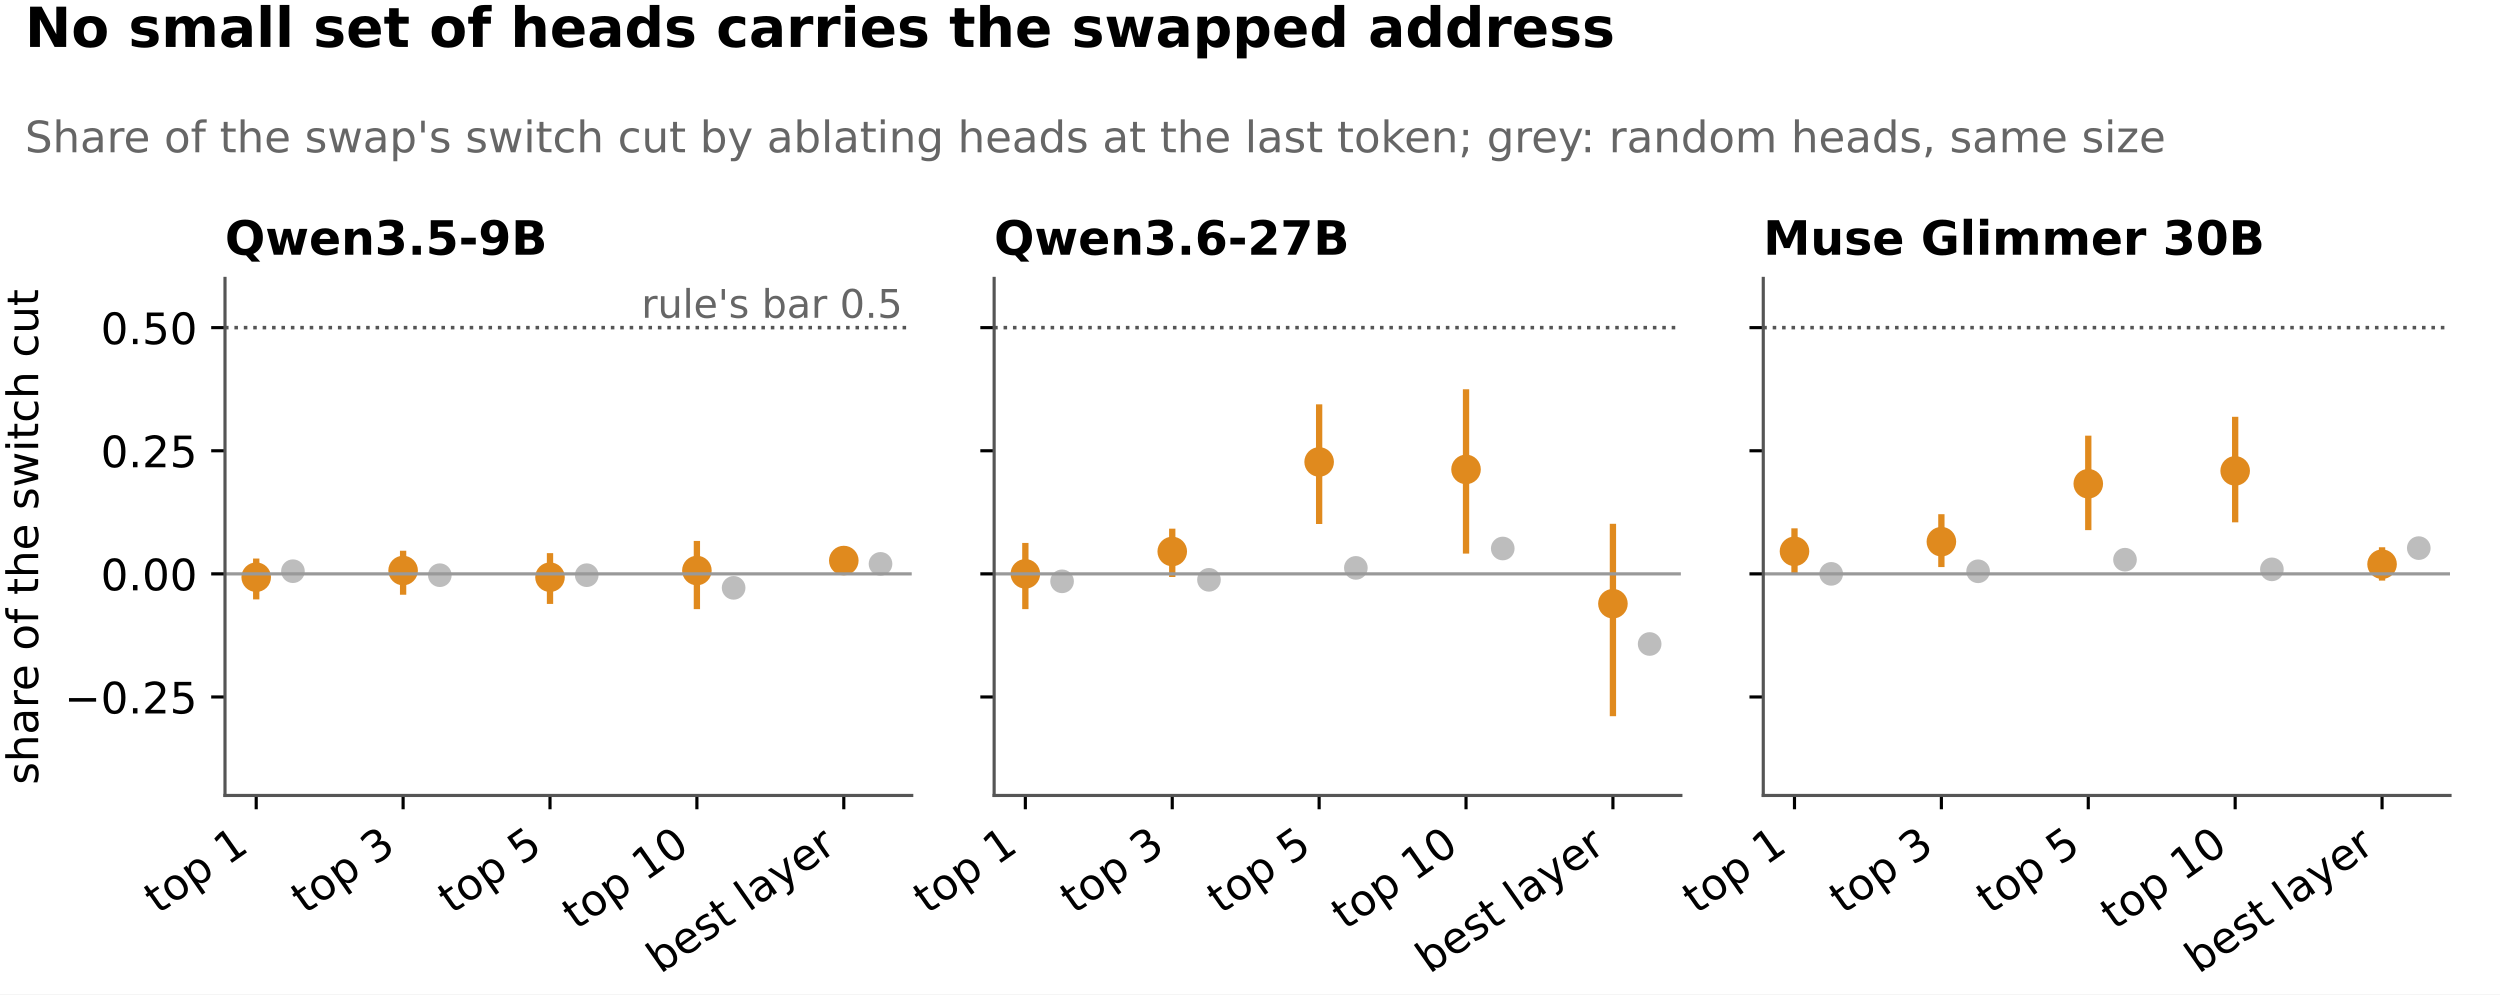
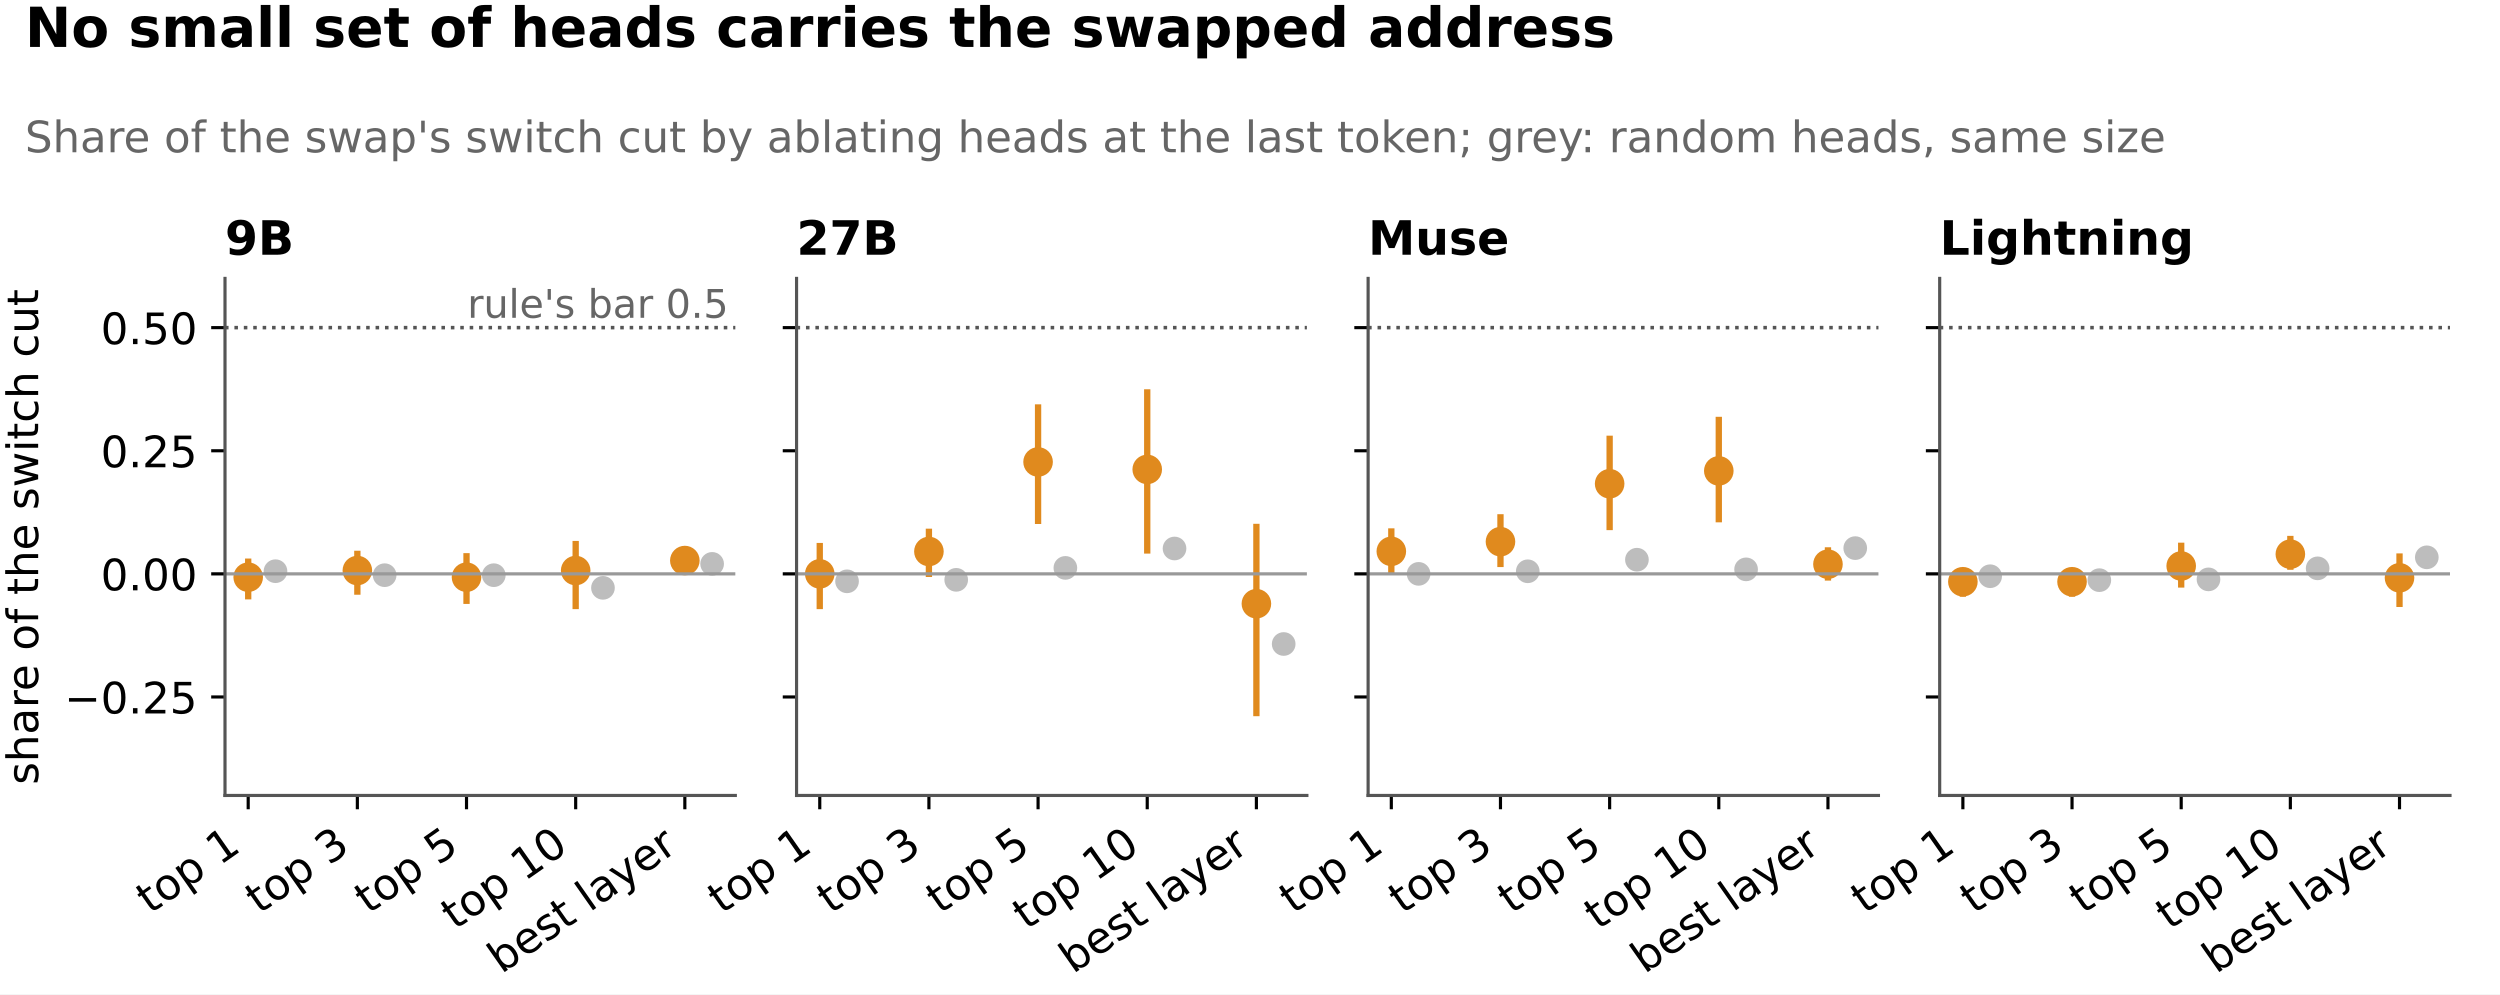
<svg xmlns="http://www.w3.org/2000/svg" xmlns:xlink="http://www.w3.org/1999/xlink" width="633.6pt" height="252pt" viewBox="0 0 633.6 252" version="1.1">
  <defs>
    <style type="text/css">*{stroke-linejoin: round; stroke-linecap: butt}</style>
  </defs>
  <g id="figure_1">
    <g id="patch_1">
      <path d="M 0 252  L 633.6 252  L 633.6 0  L 0 0  z " style="fill: #ffffff" />
    </g>
    <g id="axes_1">
      <g id="patch_2">
-         <path d="M 57.024 201.6  L 231.068 201.6  L 231.068 70.56  L 57.024 70.56  z " style="fill: #ffffff" />
+         <path d="M 57.024 201.6  L 186.36 201.6  L 186.36 70.56  L 57.024 70.56  z " style="fill: #ffffff" />
      </g>
      <g id="matplotlib.axis_1">
        <g id="xtick_1">
          <g id="line2d_1">
            <defs>
-               <path id="m103a7eec6e" d="M 0 0  L 0 3.5  " style="stroke: #000000; stroke-width: 0.8" />
+               <path id="m446d88a6e5" d="M 0 0  L 0 3.5  " style="stroke: #000000; stroke-width: 0.8" />
            </defs>
            <g>
-               <use xlink:href="#m103a7eec6e" x="64.935" y="201.6" style="stroke: #000000; stroke-width: 0.8" />
+               <use xlink:href="#m446d88a6e5" x="62.903" y="201.6" style="stroke: #000000; stroke-width: 0.8" />
            </g>
          </g>
          <g id="text_1">
-             <text style="font-size: 11px; font-family: 'DejaVu Sans'" transform="translate(40.05641 231.8049) rotate(-35)">top 1</text>
+             <text style="font-size: 11px; font-family: 'DejaVu Sans'" transform="translate(38.02419 231.8049) rotate(-35)">top 1</text>
          </g>
        </g>
        <g id="xtick_2">
          <g id="line2d_2">
            <g>
-               <use xlink:href="#m103a7eec6e" x="102.164" y="201.6" style="stroke: #000000; stroke-width: 0.8" />
+               <use xlink:href="#m446d88a6e5" x="90.568" y="201.6" style="stroke: #000000; stroke-width: 0.8" />
            </g>
          </g>
          <g id="text_2">
-             <text style="font-size: 11px; font-family: 'DejaVu Sans'" transform="translate(77.28516 231.8049) rotate(-35)">top 3</text>
+             <text style="font-size: 11px; font-family: 'DejaVu Sans'" transform="translate(65.6896 231.8049) rotate(-35)">top 3</text>
          </g>
        </g>
        <g id="xtick_3">
          <g id="line2d_3">
            <g>
-               <use xlink:href="#m103a7eec6e" x="139.393" y="201.6" style="stroke: #000000; stroke-width: 0.8" />
+               <use xlink:href="#m446d88a6e5" x="118.234" y="201.6" style="stroke: #000000; stroke-width: 0.8" />
            </g>
          </g>
          <g id="text_3">
-             <text style="font-size: 11px; font-family: 'DejaVu Sans'" transform="translate(114.5139 231.8049) rotate(-35)">top 5</text>
+             <text style="font-size: 11px; font-family: 'DejaVu Sans'" transform="translate(93.35501 231.8049) rotate(-35)">top 5</text>
          </g>
        </g>
        <g id="xtick_4">
          <g id="line2d_4">
            <g>
-               <use xlink:href="#m103a7eec6e" x="176.621" y="201.6" style="stroke: #000000; stroke-width: 0.8" />
+               <use xlink:href="#m446d88a6e5" x="145.899" y="201.6" style="stroke: #000000; stroke-width: 0.8" />
            </g>
          </g>
          <g id="text_4">
-             <text style="font-size: 11px; font-family: 'DejaVu Sans'" transform="translate(146.0096 235.8193) rotate(-35)">top 10</text>
+             <text style="font-size: 11px; font-family: 'DejaVu Sans'" transform="translate(115.2874 235.8193) rotate(-35)">top 10</text>
          </g>
        </g>
        <g id="xtick_5">
          <g id="line2d_5">
            <g>
-               <use xlink:href="#m103a7eec6e" x="213.85" y="201.6" style="stroke: #000000; stroke-width: 0.8" />
+               <use xlink:href="#m446d88a6e5" x="173.565" y="201.6" style="stroke: #000000; stroke-width: 0.8" />
            </g>
          </g>
          <g id="text_5">
-             <text style="font-size: 11px; font-family: 'DejaVu Sans'" transform="translate(167.3726 246.9293) rotate(-35)">best layer</text>
+             <text style="font-size: 11px; font-family: 'DejaVu Sans'" transform="translate(127.087 246.9293) rotate(-35)">best layer</text>
          </g>
        </g>
      </g>
      <g id="matplotlib.axis_2">
        <g id="ytick_1">
          <g id="line2d_6">
            <defs>
-               <path id="m4a503d5ef4" d="M 0 0  L -3.5 0  " style="stroke: #000000; stroke-width: 0.8" />
+               <path id="m4c199a14dc" d="M 0 0  L -3.5 0  " style="stroke: #000000; stroke-width: 0.8" />
            </defs>
            <g>
-               <use xlink:href="#m4a503d5ef4" x="57.024" y="176.64" style="stroke: #000000; stroke-width: 0.8" />
+               <use xlink:href="#m4c199a14dc" x="57.024" y="176.64" style="stroke: #000000; stroke-width: 0.8" />
            </g>
          </g>
          <g id="text_6">
            <text style="font-size: 11px; font-family: 'DejaVu Sans'; text-anchor: end" x="50.024" y="180.819" transform="rotate(-0 50.024 180.8187)">−0.25</text>
          </g>
        </g>
        <g id="ytick_2">
          <g id="line2d_7">
            <g>
-               <use xlink:href="#m4a503d5ef4" x="57.024" y="145.44" style="stroke: #000000; stroke-width: 0.8" />
+               <use xlink:href="#m4c199a14dc" x="57.024" y="145.44" style="stroke: #000000; stroke-width: 0.8" />
            </g>
          </g>
          <g id="text_7">
            <text style="font-size: 11px; font-family: 'DejaVu Sans'; text-anchor: end" x="50.024" y="149.619" transform="rotate(-0 50.024 149.6187)">0.00</text>
          </g>
        </g>
        <g id="ytick_3">
          <g id="line2d_8">
            <g>
-               <use xlink:href="#m4a503d5ef4" x="57.024" y="114.24" style="stroke: #000000; stroke-width: 0.8" />
+               <use xlink:href="#m4c199a14dc" x="57.024" y="114.24" style="stroke: #000000; stroke-width: 0.8" />
            </g>
          </g>
          <g id="text_8">
            <text style="font-size: 11px; font-family: 'DejaVu Sans'; text-anchor: end" x="50.024" y="118.419" transform="rotate(-0 50.024 118.4187)">0.25</text>
          </g>
        </g>
        <g id="ytick_4">
          <g id="line2d_9">
            <g>
-               <use xlink:href="#m4a503d5ef4" x="57.024" y="83.04" style="stroke: #000000; stroke-width: 0.8" />
+               <use xlink:href="#m4c199a14dc" x="57.024" y="83.04" style="stroke: #000000; stroke-width: 0.8" />
            </g>
          </g>
          <g id="text_9">
            <text style="font-size: 11px; font-family: 'DejaVu Sans'; text-anchor: end" x="50.024" y="87.219" transform="rotate(-0 50.024 87.21871)">0.50</text>
          </g>
        </g>
        <g id="text_10">
          <text style="font-size: 11px; font-family: 'DejaVu Sans'; text-anchor: middle" x="9.672" y="136.08" transform="rotate(-90 9.671578 136.08)">share of the switch cut</text>
        </g>
      </g>
      <g id="line2d_10">
-         <path d="M 64.935 151.113  L 64.935 142.359  " clip-path="url(#p6c7bbd7ff0)" style="fill: none; stroke: #e08a1e; stroke-width: 1.6; stroke-linecap: square" />
+         <path d="M 62.903 151.113  L 62.903 142.359  " clip-path="url(#p2640fc2c6f)" style="fill: none; stroke: #e08a1e; stroke-width: 1.6; stroke-linecap: square" />
      </g>
      <g id="line2d_11">
        <defs>
-           <path id="m07ccbf4289" d="M 0 3.25  C 0.862 3.25 1.689 2.908 2.298 2.298  C 2.908 1.689 3.25 0.862 3.25 0  C 3.25 -0.862 2.908 -1.689 2.298 -2.298  C 1.689 -2.908 0.862 -3.25 0 -3.25  C -0.862 -3.25 -1.689 -2.908 -2.298 -2.298  C -2.908 -1.689 -3.25 -0.862 -3.25 0  C -3.25 0.862 -2.908 1.689 -2.298 2.298  C -1.689 2.908 -0.862 3.25 0 3.25  z " style="stroke: #e08a1e" />
+           <path id="m6648b7b870" d="M 0 3.25  C 0.862 3.25 1.689 2.908 2.298 2.298  C 2.908 1.689 3.25 0.862 3.25 0  C 3.25 -0.862 2.908 -1.689 2.298 -2.298  C 1.689 -2.908 0.862 -3.25 0 -3.25  C -0.862 -3.25 -1.689 -2.908 -2.298 -2.298  C -2.908 -1.689 -3.25 -0.862 -3.25 0  C -3.25 0.862 -2.908 1.689 -2.298 2.298  C -1.689 2.908 -0.862 3.25 0 3.25  z " style="stroke: #e08a1e" />
        </defs>
-         <g clip-path="url(#p6c7bbd7ff0)">
-           <use xlink:href="#m07ccbf4289" x="64.935" y="146.283" style="fill: #e08a1e; stroke: #e08a1e" />
+         <g clip-path="url(#p2640fc2c6f)">
+           <use xlink:href="#m6648b7b870" x="62.903" y="146.283" style="fill: #e08a1e; stroke: #e08a1e" />
        </g>
      </g>
      <g id="line2d_12">
        <defs>
-           <path id="m48efd9912f" d="M 0 2.5  C 0.663 2.5 1.299 2.237 1.768 1.768  C 2.237 1.299 2.5 0.663 2.5 0  C 2.5 -0.663 2.237 -1.299 1.768 -1.768  C 1.299 -2.237 0.663 -2.5 0 -2.5  C -0.663 -2.5 -1.299 -2.237 -1.768 -1.768  C -2.237 -1.299 -2.5 -0.663 -2.5 0  C -2.5 0.663 -2.237 1.299 -1.768 1.768  C -1.299 2.237 -0.663 2.5 0 2.5  z " style="stroke: #bdbdbd" />
+           <path id="m89118bf997" d="M 0 2.5  C 0.663 2.5 1.299 2.237 1.768 1.768  C 2.237 1.299 2.5 0.663 2.5 0  C 2.5 -0.663 2.237 -1.299 1.768 -1.768  C 1.299 -2.237 0.663 -2.5 0 -2.5  C -0.663 -2.5 -1.299 -2.237 -1.768 -1.768  C -2.237 -1.299 -2.5 -0.663 -2.5 0  C -2.5 0.663 -2.237 1.299 -1.768 1.768  C -1.299 2.237 -0.663 2.5 0 2.5  z " style="stroke: #bdbdbd" />
        </defs>
-         <g clip-path="url(#p6c7bbd7ff0)">
-           <use xlink:href="#m48efd9912f" x="74.242" y="144.765" style="fill: #bdbdbd; stroke: #bdbdbd" />
+         <g clip-path="url(#p2640fc2c6f)">
+           <use xlink:href="#m89118bf997" x="69.819" y="144.765" style="fill: #bdbdbd; stroke: #bdbdbd" />
        </g>
      </g>
      <g id="line2d_13">
-         <path d="M 102.164 149.929  L 102.164 140.381  " clip-path="url(#p6c7bbd7ff0)" style="fill: none; stroke: #e08a1e; stroke-width: 1.6; stroke-linecap: square" />
+         <path d="M 90.568 149.929  L 90.568 140.381  " clip-path="url(#p2640fc2c6f)" style="fill: none; stroke: #e08a1e; stroke-width: 1.6; stroke-linecap: square" />
      </g>
      <g id="line2d_14">
-         <g clip-path="url(#p6c7bbd7ff0)">
-           <use xlink:href="#m07ccbf4289" x="102.164" y="144.597" style="fill: #e08a1e; stroke: #e08a1e" />
+         <g clip-path="url(#p2640fc2c6f)">
+           <use xlink:href="#m6648b7b870" x="90.568" y="144.597" style="fill: #e08a1e; stroke: #e08a1e" />
        </g>
      </g>
      <g id="line2d_15">
-         <g clip-path="url(#p6c7bbd7ff0)">
-           <use xlink:href="#m48efd9912f" x="111.471" y="145.777" style="fill: #bdbdbd; stroke: #bdbdbd" />
+         <g clip-path="url(#p2640fc2c6f)">
+           <use xlink:href="#m89118bf997" x="97.485" y="145.777" style="fill: #bdbdbd; stroke: #bdbdbd" />
        </g>
      </g>
      <g id="line2d_16">
-         <path d="M 139.393 152.265  L 139.393 140.983  " clip-path="url(#p6c7bbd7ff0)" style="fill: none; stroke: #e08a1e; stroke-width: 1.6; stroke-linecap: square" />
+         <path d="M 118.234 152.265  L 118.234 140.983  " clip-path="url(#p2640fc2c6f)" style="fill: none; stroke: #e08a1e; stroke-width: 1.6; stroke-linecap: square" />
      </g>
      <g id="line2d_17">
-         <g clip-path="url(#p6c7bbd7ff0)">
-           <use xlink:href="#m07ccbf4289" x="139.393" y="146.283" style="fill: #e08a1e; stroke: #e08a1e" />
+         <g clip-path="url(#p2640fc2c6f)">
+           <use xlink:href="#m6648b7b870" x="118.234" y="146.283" style="fill: #e08a1e; stroke: #e08a1e" />
        </g>
      </g>
      <g id="line2d_18">
-         <g clip-path="url(#p6c7bbd7ff0)">
-           <use xlink:href="#m48efd9912f" x="148.7" y="145.777" style="fill: #bdbdbd; stroke: #bdbdbd" />
+         <g clip-path="url(#p2640fc2c6f)">
+           <use xlink:href="#m89118bf997" x="125.15" y="145.777" style="fill: #bdbdbd; stroke: #bdbdbd" />
        </g>
      </g>
      <g id="line2d_19">
-         <path d="M 176.621 153.58  L 176.621 137.902  " clip-path="url(#p6c7bbd7ff0)" style="fill: none; stroke: #e08a1e; stroke-width: 1.6; stroke-linecap: square" />
+         <path d="M 145.899 153.58  L 145.899 137.902  " clip-path="url(#p2640fc2c6f)" style="fill: none; stroke: #e08a1e; stroke-width: 1.6; stroke-linecap: square" />
      </g>
      <g id="line2d_20">
-         <g clip-path="url(#p6c7bbd7ff0)">
-           <use xlink:href="#m07ccbf4289" x="176.621" y="144.597" style="fill: #e08a1e; stroke: #e08a1e" />
+         <g clip-path="url(#p2640fc2c6f)">
+           <use xlink:href="#m6648b7b870" x="145.899" y="144.597" style="fill: #e08a1e; stroke: #e08a1e" />
        </g>
      </g>
      <g id="line2d_21">
-         <g clip-path="url(#p6c7bbd7ff0)">
-           <use xlink:href="#m48efd9912f" x="185.929" y="148.982" style="fill: #bdbdbd; stroke: #bdbdbd" />
+         <g clip-path="url(#p2640fc2c6f)">
+           <use xlink:href="#m89118bf997" x="152.815" y="148.982" style="fill: #bdbdbd; stroke: #bdbdbd" />
        </g>
      </g>
      <g id="line2d_22">
-         <path d="M 213.85 144.495  L 213.85 139.893  " clip-path="url(#p6c7bbd7ff0)" style="fill: none; stroke: #e08a1e; stroke-width: 1.6; stroke-linecap: square" />
+         <path d="M 173.565 144.495  L 173.565 139.893  " clip-path="url(#p2640fc2c6f)" style="fill: none; stroke: #e08a1e; stroke-width: 1.6; stroke-linecap: square" />
      </g>
      <g id="line2d_23">
-         <g clip-path="url(#p6c7bbd7ff0)">
-           <use xlink:href="#m07ccbf4289" x="213.85" y="142.067" style="fill: #e08a1e; stroke: #e08a1e" />
+         <g clip-path="url(#p2640fc2c6f)">
+           <use xlink:href="#m6648b7b870" x="173.565" y="142.067" style="fill: #e08a1e; stroke: #e08a1e" />
        </g>
      </g>
      <g id="line2d_24">
-         <g clip-path="url(#p6c7bbd7ff0)">
-           <use xlink:href="#m48efd9912f" x="223.157" y="142.91" style="fill: #bdbdbd; stroke: #bdbdbd" />
+         <g clip-path="url(#p2640fc2c6f)">
+           <use xlink:href="#m89118bf997" x="180.481" y="142.91" style="fill: #bdbdbd; stroke: #bdbdbd" />
        </g>
      </g>
      <g id="line2d_25">
-         <path d="M 57.024 145.44  L 231.068 145.44  " clip-path="url(#p6c7bbd7ff0)" style="fill: none; stroke: #999999; stroke-width: 0.8; stroke-linecap: square" />
+         <path d="M 57.024 145.44  L 186.36 145.44  " clip-path="url(#p2640fc2c6f)" style="fill: none; stroke: #999999; stroke-width: 0.8; stroke-linecap: square" />
      </g>
      <g id="line2d_26">
-         <path d="M 57.024 83.04  L 231.068 83.04  " clip-path="url(#p6c7bbd7ff0)" style="fill: none; stroke-dasharray: 0.9,1.485; stroke-dashoffset: 0; stroke: #555555; stroke-width: 0.9" />
+         <path d="M 57.024 83.04  L 186.36 83.04  " clip-path="url(#p2640fc2c6f)" style="fill: none; stroke-dasharray: 0.9,1.485; stroke-dashoffset: 0; stroke: #555555; stroke-width: 0.9" />
      </g>
      <g id="patch_3">
        <path d="M 57.024 201.6  L 57.024 70.56  " style="fill: none; stroke: #555555; stroke-width: 0.8; stroke-linejoin: miter; stroke-linecap: square" />
      </g>
      <g id="patch_4">
-         <path d="M 57.024 201.6  L 231.068 201.6  " style="fill: none; stroke: #555555; stroke-width: 0.8; stroke-linejoin: miter; stroke-linecap: square" />
+         <path d="M 57.024 201.6  L 186.36 201.6  " style="fill: none; stroke: #555555; stroke-width: 0.8; stroke-linejoin: miter; stroke-linecap: square" />
      </g>
      <g id="text_11">
-         <text style="font-size: 10px; font-family: 'DejaVu Sans'; text-anchor: end; fill: #666666" x="228.742" y="80.544" transform="rotate(-0 228.7416 80.544)">rule's bar 0.5</text>
+         <text style="font-size: 10px; font-family: 'DejaVu Sans'; text-anchor: end; fill: #666666" x="184.631" y="80.544" transform="rotate(-0 184.6307 80.544)">rule's bar 0.5</text>
      </g>
      <g id="text_12">
-         <text style="font-weight: 700; font-size: 12px; font-family: 'DejaVu Sans'; text-anchor: start" x="57.024" y="64.56" transform="rotate(-0 57.024 64.56)">Qwen3.5-9B</text>
+         <text style="font-weight: 700; font-size: 12px; font-family: 'DejaVu Sans'; text-anchor: start" x="57.024" y="64.56" transform="rotate(-0 57.024 64.56)">9B</text>
      </g>
    </g>
    <g id="axes_2">
      <g id="patch_5">
-         <path d="M 251.954 201.6  L 425.998 201.6  L 425.998 70.56  L 251.954 70.56  z " style="fill: #ffffff" />
+         <path d="M 201.88 201.6  L 331.216 201.6  L 331.216 70.56  L 201.88 70.56  z " style="fill: #ffffff" />
      </g>
      <g id="matplotlib.axis_3">
        <g id="xtick_6">
          <g id="line2d_27">
            <g>
-               <use xlink:href="#m103a7eec6e" x="259.865" y="201.6" style="stroke: #000000; stroke-width: 0.8" />
+               <use xlink:href="#m446d88a6e5" x="207.759" y="201.6" style="stroke: #000000; stroke-width: 0.8" />
            </g>
          </g>
          <g id="text_13">
-             <text style="font-size: 11px; font-family: 'DejaVu Sans'" transform="translate(234.9862 231.8049) rotate(-35)">top 1</text>
+             <text style="font-size: 11px; font-family: 'DejaVu Sans'" transform="translate(182.8803 231.8049) rotate(-35)">top 1</text>
          </g>
        </g>
        <g id="xtick_7">
          <g id="line2d_28">
            <g>
-               <use xlink:href="#m103a7eec6e" x="297.094" y="201.6" style="stroke: #000000; stroke-width: 0.8" />
+               <use xlink:href="#m446d88a6e5" x="235.424" y="201.6" style="stroke: #000000; stroke-width: 0.8" />
            </g>
          </g>
          <g id="text_14">
-             <text style="font-size: 11px; font-family: 'DejaVu Sans'" transform="translate(272.2149 231.8049) rotate(-35)">top 3</text>
+             <text style="font-size: 11px; font-family: 'DejaVu Sans'" transform="translate(210.5457 231.8049) rotate(-35)">top 3</text>
          </g>
        </g>
        <g id="xtick_8">
          <g id="line2d_29">
            <g>
-               <use xlink:href="#m103a7eec6e" x="334.322" y="201.6" style="stroke: #000000; stroke-width: 0.8" />
+               <use xlink:href="#m446d88a6e5" x="263.09" y="201.6" style="stroke: #000000; stroke-width: 0.8" />
            </g>
          </g>
          <g id="text_15">
-             <text style="font-size: 11px; font-family: 'DejaVu Sans'" transform="translate(309.4437 231.8049) rotate(-35)">top 5</text>
+             <text style="font-size: 11px; font-family: 'DejaVu Sans'" transform="translate(238.2111 231.8049) rotate(-35)">top 5</text>
          </g>
        </g>
        <g id="xtick_9">
          <g id="line2d_30">
            <g>
-               <use xlink:href="#m103a7eec6e" x="371.551" y="201.6" style="stroke: #000000; stroke-width: 0.8" />
+               <use xlink:href="#m446d88a6e5" x="290.755" y="201.6" style="stroke: #000000; stroke-width: 0.8" />
            </g>
          </g>
          <g id="text_16">
-             <text style="font-size: 11px; font-family: 'DejaVu Sans'" transform="translate(340.9394 235.8193) rotate(-35)">top 10</text>
+             <text style="font-size: 11px; font-family: 'DejaVu Sans'" transform="translate(260.1434 235.8193) rotate(-35)">top 10</text>
          </g>
        </g>
        <g id="xtick_10">
          <g id="line2d_31">
            <g>
-               <use xlink:href="#m103a7eec6e" x="408.78" y="201.6" style="stroke: #000000; stroke-width: 0.8" />
+               <use xlink:href="#m446d88a6e5" x="318.421" y="201.6" style="stroke: #000000; stroke-width: 0.8" />
            </g>
          </g>
          <g id="text_17">
-             <text style="font-size: 11px; font-family: 'DejaVu Sans'" transform="translate(362.3024 246.9293) rotate(-35)">best layer</text>
+             <text style="font-size: 11px; font-family: 'DejaVu Sans'" transform="translate(271.943 246.9293) rotate(-35)">best layer</text>
          </g>
        </g>
      </g>
      <g id="matplotlib.axis_4">
        <g id="ytick_5">
          <g id="line2d_32">
            <g>
-               <use xlink:href="#m4a503d5ef4" x="251.954" y="176.64" style="stroke: #000000; stroke-width: 0.8" />
+               <use xlink:href="#m4c199a14dc" x="201.88" y="176.64" style="stroke: #000000; stroke-width: 0.8" />
            </g>
          </g>
        </g>
        <g id="ytick_6">
          <g id="line2d_33">
            <g>
-               <use xlink:href="#m4a503d5ef4" x="251.954" y="145.44" style="stroke: #000000; stroke-width: 0.8" />
+               <use xlink:href="#m4c199a14dc" x="201.88" y="145.44" style="stroke: #000000; stroke-width: 0.8" />
            </g>
          </g>
        </g>
        <g id="ytick_7">
          <g id="line2d_34">
            <g>
-               <use xlink:href="#m4a503d5ef4" x="251.954" y="114.24" style="stroke: #000000; stroke-width: 0.8" />
+               <use xlink:href="#m4c199a14dc" x="201.88" y="114.24" style="stroke: #000000; stroke-width: 0.8" />
            </g>
          </g>
        </g>
        <g id="ytick_8">
          <g id="line2d_35">
            <g>
-               <use xlink:href="#m4a503d5ef4" x="251.954" y="83.04" style="stroke: #000000; stroke-width: 0.8" />
+               <use xlink:href="#m4c199a14dc" x="201.88" y="83.04" style="stroke: #000000; stroke-width: 0.8" />
            </g>
          </g>
        </g>
      </g>
      <g id="line2d_36">
-         <path d="M 259.865 153.579  L 259.865 138.409  " clip-path="url(#p9a449bd90b)" style="fill: none; stroke: #e08a1e; stroke-width: 1.6; stroke-linecap: square" />
+         <path d="M 207.759 153.579  L 207.759 138.409  " clip-path="url(#p54d8bee37f)" style="fill: none; stroke: #e08a1e; stroke-width: 1.6; stroke-linecap: square" />
      </g>
      <g id="line2d_37">
-         <g clip-path="url(#p9a449bd90b)">
-           <use xlink:href="#m07ccbf4289" x="259.865" y="145.44" style="fill: #e08a1e; stroke: #e08a1e" />
+         <g clip-path="url(#p54d8bee37f)">
+           <use xlink:href="#m6648b7b870" x="207.759" y="145.44" style="fill: #e08a1e; stroke: #e08a1e" />
        </g>
      </g>
      <g id="line2d_38">
-         <g clip-path="url(#p9a449bd90b)">
-           <use xlink:href="#m48efd9912f" x="269.172" y="147.331" style="fill: #bdbdbd; stroke: #bdbdbd" />
+         <g clip-path="url(#p54d8bee37f)">
+           <use xlink:href="#m89118bf997" x="214.675" y="147.331" style="fill: #bdbdbd; stroke: #bdbdbd" />
        </g>
      </g>
      <g id="line2d_39">
-         <path d="M 297.094 145.44  L 297.094 134.786  " clip-path="url(#p9a449bd90b)" style="fill: none; stroke: #e08a1e; stroke-width: 1.6; stroke-linecap: square" />
+         <path d="M 235.424 145.44  L 235.424 134.786  " clip-path="url(#p54d8bee37f)" style="fill: none; stroke: #e08a1e; stroke-width: 1.6; stroke-linecap: square" />
      </g>
      <g id="line2d_40">
-         <g clip-path="url(#p9a449bd90b)">
-           <use xlink:href="#m07ccbf4289" x="297.094" y="139.767" style="fill: #e08a1e; stroke: #e08a1e" />
+         <g clip-path="url(#p54d8bee37f)">
+           <use xlink:href="#m6648b7b870" x="235.424" y="139.767" style="fill: #e08a1e; stroke: #e08a1e" />
        </g>
      </g>
      <g id="line2d_41">
-         <g clip-path="url(#p9a449bd90b)">
-           <use xlink:href="#m48efd9912f" x="306.401" y="146.953" style="fill: #bdbdbd; stroke: #bdbdbd" />
+         <g clip-path="url(#p54d8bee37f)">
+           <use xlink:href="#m89118bf997" x="242.341" y="146.953" style="fill: #bdbdbd; stroke: #bdbdbd" />
        </g>
      </g>
      <g id="line2d_42">
-         <path d="M 334.322 132  L 334.322 103.278  " clip-path="url(#p9a449bd90b)" style="fill: none; stroke: #e08a1e; stroke-width: 1.6; stroke-linecap: square" />
+         <path d="M 263.09 132  L 263.09 103.278  " clip-path="url(#p54d8bee37f)" style="fill: none; stroke: #e08a1e; stroke-width: 1.6; stroke-linecap: square" />
      </g>
      <g id="line2d_43">
-         <g clip-path="url(#p9a449bd90b)">
-           <use xlink:href="#m07ccbf4289" x="334.322" y="117.076" style="fill: #e08a1e; stroke: #e08a1e" />
+         <g clip-path="url(#p54d8bee37f)">
+           <use xlink:href="#m6648b7b870" x="263.09" y="117.076" style="fill: #e08a1e; stroke: #e08a1e" />
        </g>
      </g>
      <g id="line2d_44">
-         <g clip-path="url(#p9a449bd90b)">
-           <use xlink:href="#m48efd9912f" x="343.63" y="143.927" style="fill: #bdbdbd; stroke: #bdbdbd" />
+         <g clip-path="url(#p54d8bee37f)">
+           <use xlink:href="#m89118bf997" x="270.006" y="143.927" style="fill: #bdbdbd; stroke: #bdbdbd" />
        </g>
      </g>
      <g id="line2d_45">
-         <path d="M 371.551 139.499  L 371.551 99.461  " clip-path="url(#p9a449bd90b)" style="fill: none; stroke: #e08a1e; stroke-width: 1.6; stroke-linecap: square" />
+         <path d="M 290.755 139.499  L 290.755 99.461  " clip-path="url(#p54d8bee37f)" style="fill: none; stroke: #e08a1e; stroke-width: 1.6; stroke-linecap: square" />
      </g>
      <g id="line2d_46">
-         <g clip-path="url(#p9a449bd90b)">
-           <use xlink:href="#m07ccbf4289" x="371.551" y="118.967" style="fill: #e08a1e; stroke: #e08a1e" />
+         <g clip-path="url(#p54d8bee37f)">
+           <use xlink:href="#m6648b7b870" x="290.755" y="118.967" style="fill: #e08a1e; stroke: #e08a1e" />
        </g>
      </g>
      <g id="line2d_47">
-         <g clip-path="url(#p9a449bd90b)">
-           <use xlink:href="#m48efd9912f" x="380.858" y="139.011" style="fill: #bdbdbd; stroke: #bdbdbd" />
+         <g clip-path="url(#p54d8bee37f)">
+           <use xlink:href="#m89118bf997" x="297.672" y="139.011" style="fill: #bdbdbd; stroke: #bdbdbd" />
        </g>
      </g>
      <g id="line2d_48">
-         <path d="M 408.78 180.71  L 408.78 133.553  " clip-path="url(#p9a449bd90b)" style="fill: none; stroke: #e08a1e; stroke-width: 1.6; stroke-linecap: square" />
+         <path d="M 318.421 180.71  L 318.421 133.553  " clip-path="url(#p54d8bee37f)" style="fill: none; stroke: #e08a1e; stroke-width: 1.6; stroke-linecap: square" />
      </g>
      <g id="line2d_49">
-         <g clip-path="url(#p9a449bd90b)">
-           <use xlink:href="#m07ccbf4289" x="408.78" y="153.004" style="fill: #e08a1e; stroke: #e08a1e" />
+         <g clip-path="url(#p54d8bee37f)">
+           <use xlink:href="#m6648b7b870" x="318.421" y="153.004" style="fill: #e08a1e; stroke: #e08a1e" />
        </g>
      </g>
      <g id="line2d_50">
-         <g clip-path="url(#p9a449bd90b)">
-           <use xlink:href="#m48efd9912f" x="418.087" y="163.215" style="fill: #bdbdbd; stroke: #bdbdbd" />
+         <g clip-path="url(#p54d8bee37f)">
+           <use xlink:href="#m89118bf997" x="325.337" y="163.215" style="fill: #bdbdbd; stroke: #bdbdbd" />
        </g>
      </g>
      <g id="line2d_51">
-         <path d="M 251.954 145.44  L 425.998 145.44  " clip-path="url(#p9a449bd90b)" style="fill: none; stroke: #999999; stroke-width: 0.8; stroke-linecap: square" />
+         <path d="M 201.88 145.44  L 331.216 145.44  " clip-path="url(#p54d8bee37f)" style="fill: none; stroke: #999999; stroke-width: 0.8; stroke-linecap: square" />
      </g>
      <g id="line2d_52">
-         <path d="M 251.954 83.04  L 425.998 83.04  " clip-path="url(#p9a449bd90b)" style="fill: none; stroke-dasharray: 0.9,1.485; stroke-dashoffset: 0; stroke: #555555; stroke-width: 0.9" />
+         <path d="M 201.88 83.04  L 331.216 83.04  " clip-path="url(#p54d8bee37f)" style="fill: none; stroke-dasharray: 0.9,1.485; stroke-dashoffset: 0; stroke: #555555; stroke-width: 0.9" />
      </g>
      <g id="patch_6">
-         <path d="M 251.954 201.6  L 251.954 70.56  " style="fill: none; stroke: #555555; stroke-width: 0.8; stroke-linejoin: miter; stroke-linecap: square" />
+         <path d="M 201.88 201.6  L 201.88 70.56  " style="fill: none; stroke: #555555; stroke-width: 0.8; stroke-linejoin: miter; stroke-linecap: square" />
      </g>
      <g id="patch_7">
-         <path d="M 251.954 201.6  L 425.998 201.6  " style="fill: none; stroke: #555555; stroke-width: 0.8; stroke-linejoin: miter; stroke-linecap: square" />
+         <path d="M 201.88 201.6  L 331.216 201.6  " style="fill: none; stroke: #555555; stroke-width: 0.8; stroke-linejoin: miter; stroke-linecap: square" />
      </g>
      <g id="text_18">
-         <text style="font-weight: 700; font-size: 12px; font-family: 'DejaVu Sans'; text-anchor: start" x="251.954" y="64.56" transform="rotate(-0 251.9538 64.56)">Qwen3.6-27B</text>
+         <text style="font-weight: 700; font-size: 12px; font-family: 'DejaVu Sans'; text-anchor: start" x="201.88" y="64.56" transform="rotate(-0 201.8801 64.56)">27B</text>
      </g>
    </g>
    <g id="axes_3">
      <g id="patch_8">
-         <path d="M 446.884 201.6  L 620.928 201.6  L 620.928 70.56  L 446.884 70.56  z " style="fill: #ffffff" />
+         <path d="M 346.736 201.6  L 476.072 201.6  L 476.072 70.56  L 346.736 70.56  z " style="fill: #ffffff" />
      </g>
      <g id="matplotlib.axis_5">
        <g id="xtick_11">
          <g id="line2d_53">
            <g>
-               <use xlink:href="#m103a7eec6e" x="454.795" y="201.6" style="stroke: #000000; stroke-width: 0.8" />
+               <use xlink:href="#m446d88a6e5" x="352.615" y="201.6" style="stroke: #000000; stroke-width: 0.8" />
            </g>
          </g>
          <g id="text_19">
-             <text style="font-size: 11px; font-family: 'DejaVu Sans'" transform="translate(429.916 231.8049) rotate(-35)">top 1</text>
+             <text style="font-size: 11px; font-family: 'DejaVu Sans'" transform="translate(327.7363 231.8049) rotate(-35)">top 1</text>
          </g>
        </g>
        <g id="xtick_12">
          <g id="line2d_54">
            <g>
-               <use xlink:href="#m103a7eec6e" x="492.023" y="201.6" style="stroke: #000000; stroke-width: 0.8" />
+               <use xlink:href="#m446d88a6e5" x="380.28" y="201.6" style="stroke: #000000; stroke-width: 0.8" />
            </g>
          </g>
          <g id="text_20">
-             <text style="font-size: 11px; font-family: 'DejaVu Sans'" transform="translate(467.1447 231.8049) rotate(-35)">top 3</text>
+             <text style="font-size: 11px; font-family: 'DejaVu Sans'" transform="translate(355.4017 231.8049) rotate(-35)">top 3</text>
          </g>
        </g>
        <g id="xtick_13">
          <g id="line2d_55">
            <g>
-               <use xlink:href="#m103a7eec6e" x="529.252" y="201.6" style="stroke: #000000; stroke-width: 0.8" />
+               <use xlink:href="#m446d88a6e5" x="407.946" y="201.6" style="stroke: #000000; stroke-width: 0.8" />
            </g>
          </g>
          <g id="text_21">
-             <text style="font-size: 11px; font-family: 'DejaVu Sans'" transform="translate(504.3735 231.8049) rotate(-35)">top 5</text>
+             <text style="font-size: 11px; font-family: 'DejaVu Sans'" transform="translate(383.0672 231.8049) rotate(-35)">top 5</text>
          </g>
        </g>
        <g id="xtick_14">
          <g id="line2d_56">
            <g>
-               <use xlink:href="#m103a7eec6e" x="566.481" y="201.6" style="stroke: #000000; stroke-width: 0.8" />
+               <use xlink:href="#m446d88a6e5" x="435.611" y="201.6" style="stroke: #000000; stroke-width: 0.8" />
            </g>
          </g>
          <g id="text_22">
-             <text style="font-size: 11px; font-family: 'DejaVu Sans'" transform="translate(535.8692 235.8193) rotate(-35)">top 10</text>
+             <text style="font-size: 11px; font-family: 'DejaVu Sans'" transform="translate(404.9995 235.8193) rotate(-35)">top 10</text>
          </g>
        </g>
        <g id="xtick_15">
          <g id="line2d_57">
            <g>
-               <use xlink:href="#m103a7eec6e" x="603.71" y="201.6" style="stroke: #000000; stroke-width: 0.8" />
+               <use xlink:href="#m446d88a6e5" x="463.277" y="201.6" style="stroke: #000000; stroke-width: 0.8" />
            </g>
          </g>
          <g id="text_23">
-             <text style="font-size: 11px; font-family: 'DejaVu Sans'" transform="translate(557.2321 246.9293) rotate(-35)">best layer</text>
+             <text style="font-size: 11px; font-family: 'DejaVu Sans'" transform="translate(416.7991 246.9293) rotate(-35)">best layer</text>
          </g>
        </g>
      </g>
      <g id="matplotlib.axis_6">
        <g id="ytick_9">
          <g id="line2d_58">
            <g>
-               <use xlink:href="#m4a503d5ef4" x="446.884" y="176.64" style="stroke: #000000; stroke-width: 0.8" />
+               <use xlink:href="#m4c199a14dc" x="346.736" y="176.64" style="stroke: #000000; stroke-width: 0.8" />
            </g>
          </g>
        </g>
        <g id="ytick_10">
          <g id="line2d_59">
            <g>
-               <use xlink:href="#m4a503d5ef4" x="446.884" y="145.44" style="stroke: #000000; stroke-width: 0.8" />
+               <use xlink:href="#m4c199a14dc" x="346.736" y="145.44" style="stroke: #000000; stroke-width: 0.8" />
            </g>
          </g>
        </g>
        <g id="ytick_11">
          <g id="line2d_60">
            <g>
-               <use xlink:href="#m4a503d5ef4" x="446.884" y="114.24" style="stroke: #000000; stroke-width: 0.8" />
+               <use xlink:href="#m4c199a14dc" x="346.736" y="114.24" style="stroke: #000000; stroke-width: 0.8" />
            </g>
          </g>
        </g>
        <g id="ytick_12">
          <g id="line2d_61">
            <g>
-               <use xlink:href="#m4a503d5ef4" x="446.884" y="83.04" style="stroke: #000000; stroke-width: 0.8" />
+               <use xlink:href="#m4c199a14dc" x="346.736" y="83.04" style="stroke: #000000; stroke-width: 0.8" />
            </g>
          </g>
        </g>
      </g>
      <g id="line2d_62">
-         <path d="M 454.795 144.522  L 454.795 134.696  " clip-path="url(#p427d313968)" style="fill: none; stroke: #e08a1e; stroke-width: 1.6; stroke-linecap: square" />
+         <path d="M 352.615 144.522  L 352.615 134.696  " clip-path="url(#p96c757e1fb)" style="fill: none; stroke: #e08a1e; stroke-width: 1.6; stroke-linecap: square" />
      </g>
      <g id="line2d_63">
-         <g clip-path="url(#p427d313968)">
-           <use xlink:href="#m07ccbf4289" x="454.795" y="139.73" style="fill: #e08a1e; stroke: #e08a1e" />
+         <g clip-path="url(#p96c757e1fb)">
+           <use xlink:href="#m6648b7b870" x="352.615" y="139.73" style="fill: #e08a1e; stroke: #e08a1e" />
        </g>
      </g>
      <g id="line2d_64">
-         <g clip-path="url(#p427d313968)">
-           <use xlink:href="#m48efd9912f" x="464.102" y="145.44" style="fill: #bdbdbd; stroke: #bdbdbd" />
+         <g clip-path="url(#p96c757e1fb)">
+           <use xlink:href="#m89118bf997" x="359.531" y="145.44" style="fill: #bdbdbd; stroke: #bdbdbd" />
        </g>
      </g>
      <g id="line2d_65">
-         <path d="M 492.023 142.911  L 492.023 131.119  " clip-path="url(#p427d313968)" style="fill: none; stroke: #e08a1e; stroke-width: 1.6; stroke-linecap: square" />
+         <path d="M 380.28 142.911  L 380.28 131.119  " clip-path="url(#p96c757e1fb)" style="fill: none; stroke: #e08a1e; stroke-width: 1.6; stroke-linecap: square" />
      </g>
      <g id="line2d_66">
-         <g clip-path="url(#p427d313968)">
-           <use xlink:href="#m07ccbf4289" x="492.023" y="137.283" style="fill: #e08a1e; stroke: #e08a1e" />
+         <g clip-path="url(#p96c757e1fb)">
+           <use xlink:href="#m6648b7b870" x="380.28" y="137.283" style="fill: #e08a1e; stroke: #e08a1e" />
        </g>
      </g>
      <g id="line2d_67">
-         <g clip-path="url(#p427d313968)">
-           <use xlink:href="#m48efd9912f" x="501.331" y="144.787" style="fill: #bdbdbd; stroke: #bdbdbd" />
+         <g clip-path="url(#p96c757e1fb)">
+           <use xlink:href="#m89118bf997" x="387.197" y="144.787" style="fill: #bdbdbd; stroke: #bdbdbd" />
        </g>
      </g>
      <g id="line2d_68">
-         <path d="M 529.252 133.555  L 529.252 111.209  " clip-path="url(#p427d313968)" style="fill: none; stroke: #e08a1e; stroke-width: 1.6; stroke-linecap: square" />
+         <path d="M 407.946 133.555  L 407.946 111.209  " clip-path="url(#p96c757e1fb)" style="fill: none; stroke: #e08a1e; stroke-width: 1.6; stroke-linecap: square" />
      </g>
      <g id="line2d_69">
-         <g clip-path="url(#p427d313968)">
-           <use xlink:href="#m07ccbf4289" x="529.252" y="122.601" style="fill: #e08a1e; stroke: #e08a1e" />
+         <g clip-path="url(#p96c757e1fb)">
+           <use xlink:href="#m6648b7b870" x="407.946" y="122.601" style="fill: #e08a1e; stroke: #e08a1e" />
        </g>
      </g>
      <g id="line2d_70">
-         <g clip-path="url(#p427d313968)">
-           <use xlink:href="#m48efd9912f" x="538.559" y="141.851" style="fill: #bdbdbd; stroke: #bdbdbd" />
+         <g clip-path="url(#p96c757e1fb)">
+           <use xlink:href="#m89118bf997" x="414.862" y="141.851" style="fill: #bdbdbd; stroke: #bdbdbd" />
        </g>
      </g>
      <g id="line2d_71">
-         <path d="M 566.481 131.573  L 566.481 106.438  " clip-path="url(#p427d313968)" style="fill: none; stroke: #e08a1e; stroke-width: 1.6; stroke-linecap: square" />
+         <path d="M 435.611 131.573  L 435.611 106.438  " clip-path="url(#p96c757e1fb)" style="fill: none; stroke: #e08a1e; stroke-width: 1.6; stroke-linecap: square" />
      </g>
      <g id="line2d_72">
-         <g clip-path="url(#p427d313968)">
-           <use xlink:href="#m07ccbf4289" x="566.481" y="119.338" style="fill: #e08a1e; stroke: #e08a1e" />
+         <g clip-path="url(#p96c757e1fb)">
+           <use xlink:href="#m6648b7b870" x="435.611" y="119.338" style="fill: #e08a1e; stroke: #e08a1e" />
        </g>
      </g>
      <g id="line2d_73">
-         <g clip-path="url(#p427d313968)">
-           <use xlink:href="#m48efd9912f" x="575.788" y="144.298" style="fill: #bdbdbd; stroke: #bdbdbd" />
+         <g clip-path="url(#p96c757e1fb)">
+           <use xlink:href="#m89118bf997" x="442.528" y="144.298" style="fill: #bdbdbd; stroke: #bdbdbd" />
        </g>
      </g>
      <g id="line2d_74">
-         <path d="M 603.71 146.344  L 603.71 139.497  " clip-path="url(#p427d313968)" style="fill: none; stroke: #e08a1e; stroke-width: 1.6; stroke-linecap: square" />
+         <path d="M 463.277 146.344  L 463.277 139.497  " clip-path="url(#p96c757e1fb)" style="fill: none; stroke: #e08a1e; stroke-width: 1.6; stroke-linecap: square" />
      </g>
      <g id="line2d_75">
-         <g clip-path="url(#p427d313968)">
-           <use xlink:href="#m07ccbf4289" x="603.71" y="142.993" style="fill: #e08a1e; stroke: #e08a1e" />
+         <g clip-path="url(#p96c757e1fb)">
+           <use xlink:href="#m6648b7b870" x="463.277" y="142.993" style="fill: #e08a1e; stroke: #e08a1e" />
        </g>
      </g>
      <g id="line2d_76">
-         <g clip-path="url(#p427d313968)">
-           <use xlink:href="#m48efd9912f" x="613.017" y="138.915" style="fill: #bdbdbd; stroke: #bdbdbd" />
+         <g clip-path="url(#p96c757e1fb)">
+           <use xlink:href="#m89118bf997" x="470.193" y="138.915" style="fill: #bdbdbd; stroke: #bdbdbd" />
        </g>
      </g>
      <g id="line2d_77">
-         <path d="M 446.884 145.44  L 620.928 145.44  " clip-path="url(#p427d313968)" style="fill: none; stroke: #999999; stroke-width: 0.8; stroke-linecap: square" />
+         <path d="M 346.736 145.44  L 476.072 145.44  " clip-path="url(#p96c757e1fb)" style="fill: none; stroke: #999999; stroke-width: 0.8; stroke-linecap: square" />
      </g>
      <g id="line2d_78">
-         <path d="M 446.884 83.04  L 620.928 83.04  " clip-path="url(#p427d313968)" style="fill: none; stroke-dasharray: 0.9,1.485; stroke-dashoffset: 0; stroke: #555555; stroke-width: 0.9" />
+         <path d="M 346.736 83.04  L 476.072 83.04  " clip-path="url(#p96c757e1fb)" style="fill: none; stroke-dasharray: 0.9,1.485; stroke-dashoffset: 0; stroke: #555555; stroke-width: 0.9" />
      </g>
      <g id="patch_9">
-         <path d="M 446.884 201.6  L 446.884 70.56  " style="fill: none; stroke: #555555; stroke-width: 0.8; stroke-linejoin: miter; stroke-linecap: square" />
+         <path d="M 346.736 201.6  L 346.736 70.56  " style="fill: none; stroke: #555555; stroke-width: 0.8; stroke-linejoin: miter; stroke-linecap: square" />
      </g>
      <g id="patch_10">
-         <path d="M 446.884 201.6  L 620.928 201.6  " style="fill: none; stroke: #555555; stroke-width: 0.8; stroke-linejoin: miter; stroke-linecap: square" />
+         <path d="M 346.736 201.6  L 476.072 201.6  " style="fill: none; stroke: #555555; stroke-width: 0.8; stroke-linejoin: miter; stroke-linecap: square" />
      </g>
      <g id="text_24">
-         <text style="font-weight: 700; font-size: 12px; font-family: 'DejaVu Sans'; text-anchor: start" x="446.884" y="64.56" transform="rotate(-0 446.8836 64.56)">Muse Glimmer 30B</text>
+         <text style="font-weight: 700; font-size: 12px; font-family: 'DejaVu Sans'; text-anchor: start" x="346.736" y="64.56" transform="rotate(-0 346.7361 64.56)">Muse</text>
      </g>
    </g>
-     <g id="text_25">
+     <g id="axes_4">
+       <g id="patch_11">
+         <path d="M 491.592 201.6  L 620.928 201.6  L 620.928 70.56  L 491.592 70.56  z " style="fill: #ffffff" />
+       </g>
+       <g id="matplotlib.axis_7">
+         <g id="xtick_16">
+           <g id="line2d_79">
+             <g>
+               <use xlink:href="#m446d88a6e5" x="497.471" y="201.6" style="stroke: #000000; stroke-width: 0.8" />
+             </g>
+           </g>
+           <g id="text_25">
+             <text style="font-size: 11px; font-family: 'DejaVu Sans'" transform="translate(472.5924 231.8049) rotate(-35)">top 1</text>
+           </g>
+         </g>
+         <g id="xtick_17">
+           <g id="line2d_80">
+             <g>
+               <use xlink:href="#m446d88a6e5" x="525.137" y="201.6" style="stroke: #000000; stroke-width: 0.8" />
+             </g>
+           </g>
+           <g id="text_26">
+             <text style="font-size: 11px; font-family: 'DejaVu Sans'" transform="translate(500.2578 231.8049) rotate(-35)">top 3</text>
+           </g>
+         </g>
+         <g id="xtick_18">
+           <g id="line2d_81">
+             <g>
+               <use xlink:href="#m446d88a6e5" x="552.802" y="201.6" style="stroke: #000000; stroke-width: 0.8" />
+             </g>
+           </g>
+           <g id="text_27">
+             <text style="font-size: 11px; font-family: 'DejaVu Sans'" transform="translate(527.9232 231.8049) rotate(-35)">top 5</text>
+           </g>
+         </g>
+         <g id="xtick_19">
+           <g id="line2d_82">
+             <g>
+               <use xlink:href="#m446d88a6e5" x="580.467" y="201.6" style="stroke: #000000; stroke-width: 0.8" />
+             </g>
+           </g>
+           <g id="text_28">
+             <text style="font-size: 11px; font-family: 'DejaVu Sans'" transform="translate(549.8556 235.8193) rotate(-35)">top 10</text>
+           </g>
+         </g>
+         <g id="xtick_20">
+           <g id="line2d_83">
+             <g>
+               <use xlink:href="#m446d88a6e5" x="608.133" y="201.6" style="stroke: #000000; stroke-width: 0.8" />
+             </g>
+           </g>
+           <g id="text_29">
+             <text style="font-size: 11px; font-family: 'DejaVu Sans'" transform="translate(561.6552 246.9293) rotate(-35)">best layer</text>
+           </g>
+         </g>
+       </g>
+       <g id="matplotlib.axis_8">
+         <g id="ytick_13">
+           <g id="line2d_84">
+             <g>
+               <use xlink:href="#m4c199a14dc" x="491.592" y="176.64" style="stroke: #000000; stroke-width: 0.8" />
+             </g>
+           </g>
+         </g>
+         <g id="ytick_14">
+           <g id="line2d_85">
+             <g>
+               <use xlink:href="#m4c199a14dc" x="491.592" y="145.44" style="stroke: #000000; stroke-width: 0.8" />
+             </g>
+           </g>
+         </g>
+         <g id="ytick_15">
+           <g id="line2d_86">
+             <g>
+               <use xlink:href="#m4c199a14dc" x="491.592" y="114.24" style="stroke: #000000; stroke-width: 0.8" />
+             </g>
+           </g>
+         </g>
+         <g id="ytick_16">
+           <g id="line2d_87">
+             <g>
+               <use xlink:href="#m4c199a14dc" x="491.592" y="83.04" style="stroke: #000000; stroke-width: 0.8" />
+             </g>
+           </g>
+         </g>
+       </g>
+       <g id="line2d_88">
+         <path d="M 497.471 150.432  L 497.471 145.44  " clip-path="url(#p3926d44ddd)" style="fill: none; stroke: #e08a1e; stroke-width: 1.6; stroke-linecap: square" />
+       </g>
+       <g id="line2d_89">
+         <g clip-path="url(#p3926d44ddd)">
+           <use xlink:href="#m6648b7b870" x="497.471" y="147.437" style="fill: #e08a1e; stroke: #e08a1e" />
+         </g>
+       </g>
+       <g id="line2d_90">
+         <g clip-path="url(#p3926d44ddd)">
+           <use xlink:href="#m89118bf997" x="504.387" y="146.039" style="fill: #bdbdbd; stroke: #bdbdbd" />
+         </g>
+       </g>
+       <g id="line2d_91">
+         <path d="M 525.137 150.432  L 525.137 145.44  " clip-path="url(#p3926d44ddd)" style="fill: none; stroke: #e08a1e; stroke-width: 1.6; stroke-linecap: square" />
+       </g>
+       <g id="line2d_92">
+         <g clip-path="url(#p3926d44ddd)">
+           <use xlink:href="#m6648b7b870" x="525.137" y="147.437" style="fill: #e08a1e; stroke: #e08a1e" />
+         </g>
+       </g>
+       <g id="line2d_93">
+         <g clip-path="url(#p3926d44ddd)">
+           <use xlink:href="#m89118bf997" x="532.053" y="147.037" style="fill: #bdbdbd; stroke: #bdbdbd" />
+         </g>
+       </g>
+       <g id="line2d_94">
+         <path d="M 552.802 148.114  L 552.802 138.338  " clip-path="url(#p3926d44ddd)" style="fill: none; stroke: #e08a1e; stroke-width: 1.6; stroke-linecap: square" />
+       </g>
+       <g id="line2d_95">
+         <g clip-path="url(#p3926d44ddd)">
+           <use xlink:href="#m6648b7b870" x="552.802" y="143.443" style="fill: #e08a1e; stroke: #e08a1e" />
+         </g>
+       </g>
+       <g id="line2d_96">
+         <g clip-path="url(#p3926d44ddd)">
+           <use xlink:href="#m89118bf997" x="559.718" y="146.838" style="fill: #bdbdbd; stroke: #bdbdbd" />
+         </g>
+       </g>
+       <g id="line2d_97">
+         <path d="M 580.467 143.605  L 580.467 136.616  " clip-path="url(#p3926d44ddd)" style="fill: none; stroke: #e08a1e; stroke-width: 1.6; stroke-linecap: square" />
+       </g>
+       <g id="line2d_98">
+         <g clip-path="url(#p3926d44ddd)">
+           <use xlink:href="#m6648b7b870" x="580.467" y="140.448" style="fill: #e08a1e; stroke: #e08a1e" />
+         </g>
+       </g>
+       <g id="line2d_99">
+         <g clip-path="url(#p3926d44ddd)">
+           <use xlink:href="#m89118bf997" x="587.384" y="144.042" style="fill: #bdbdbd; stroke: #bdbdbd" />
+         </g>
+       </g>
+       <g id="line2d_100">
+         <path d="M 608.133 153.037  L 608.133 141.046  " clip-path="url(#p3926d44ddd)" style="fill: none; stroke: #e08a1e; stroke-width: 1.6; stroke-linecap: square" />
+       </g>
+       <g id="line2d_101">
+         <g clip-path="url(#p3926d44ddd)">
+           <use xlink:href="#m6648b7b870" x="608.133" y="146.438" style="fill: #e08a1e; stroke: #e08a1e" />
+         </g>
+       </g>
+       <g id="line2d_102">
+         <g clip-path="url(#p3926d44ddd)">
+           <use xlink:href="#m89118bf997" x="615.049" y="141.247" style="fill: #bdbdbd; stroke: #bdbdbd" />
+         </g>
+       </g>
+       <g id="line2d_103">
+         <path d="M 491.592 145.44  L 620.928 145.44  " clip-path="url(#p3926d44ddd)" style="fill: none; stroke: #999999; stroke-width: 0.8; stroke-linecap: square" />
+       </g>
+       <g id="line2d_104">
+         <path d="M 491.592 83.04  L 620.928 83.04  " clip-path="url(#p3926d44ddd)" style="fill: none; stroke-dasharray: 0.9,1.485; stroke-dashoffset: 0; stroke: #555555; stroke-width: 0.9" />
+       </g>
+       <g id="patch_12">
+         <path d="M 491.592 201.6  L 491.592 70.56  " style="fill: none; stroke: #555555; stroke-width: 0.8; stroke-linejoin: miter; stroke-linecap: square" />
+       </g>
+       <g id="patch_13">
+         <path d="M 491.592 201.6  L 620.928 201.6  " style="fill: none; stroke: #555555; stroke-width: 0.8; stroke-linejoin: miter; stroke-linecap: square" />
+       </g>
+       <g id="text_30">
+         <text style="font-weight: 700; font-size: 12px; font-family: 'DejaVu Sans'; text-anchor: start" x="491.592" y="64.56" transform="rotate(-0 491.5922 64.56)">Lightning</text>
+       </g>
+     </g>
+     <g id="text_31">
      <text style="font-weight: 700; font-size: 14px; font-family: 'DejaVu Sans'; text-anchor: start" x="6.336" y="11.898" transform="rotate(-0 6.336 11.89781)">No small set of heads carries the swapped address</text>
    </g>
-     <g id="text_26">
+     <g id="text_32">
      <text style="font-size: 11px; font-family: 'DejaVu Sans'; text-anchor: start; fill: #666666" x="6.336" y="38.598" transform="rotate(-0 6.336 38.59828)">Share of the swap's switch cut by ablating heads at the last token; grey: random heads, same size</text>
    </g>
  </g>
  <defs>
-     <clipPath id="p6c7bbd7ff0">
-       <rect x="57.024" y="70.56" width="174.044" height="131.04" />
+     <clipPath id="p2640fc2c6f">
+       <rect x="57.024" y="70.56" width="129.336" height="131.04" />
    </clipPath>
-     <clipPath id="p9a449bd90b">
-       <rect x="251.954" y="70.56" width="174.044" height="131.04" />
+     <clipPath id="p54d8bee37f">
+       <rect x="201.88" y="70.56" width="129.336" height="131.04" />
    </clipPath>
-     <clipPath id="p427d313968">
-       <rect x="446.884" y="70.56" width="174.044" height="131.04" />
+     <clipPath id="p96c757e1fb">
+       <rect x="346.736" y="70.56" width="129.336" height="131.04" />
+     </clipPath>
+     <clipPath id="p3926d44ddd">
+       <rect x="491.592" y="70.56" width="129.336" height="131.04" />
    </clipPath>
  </defs>
</svg>
